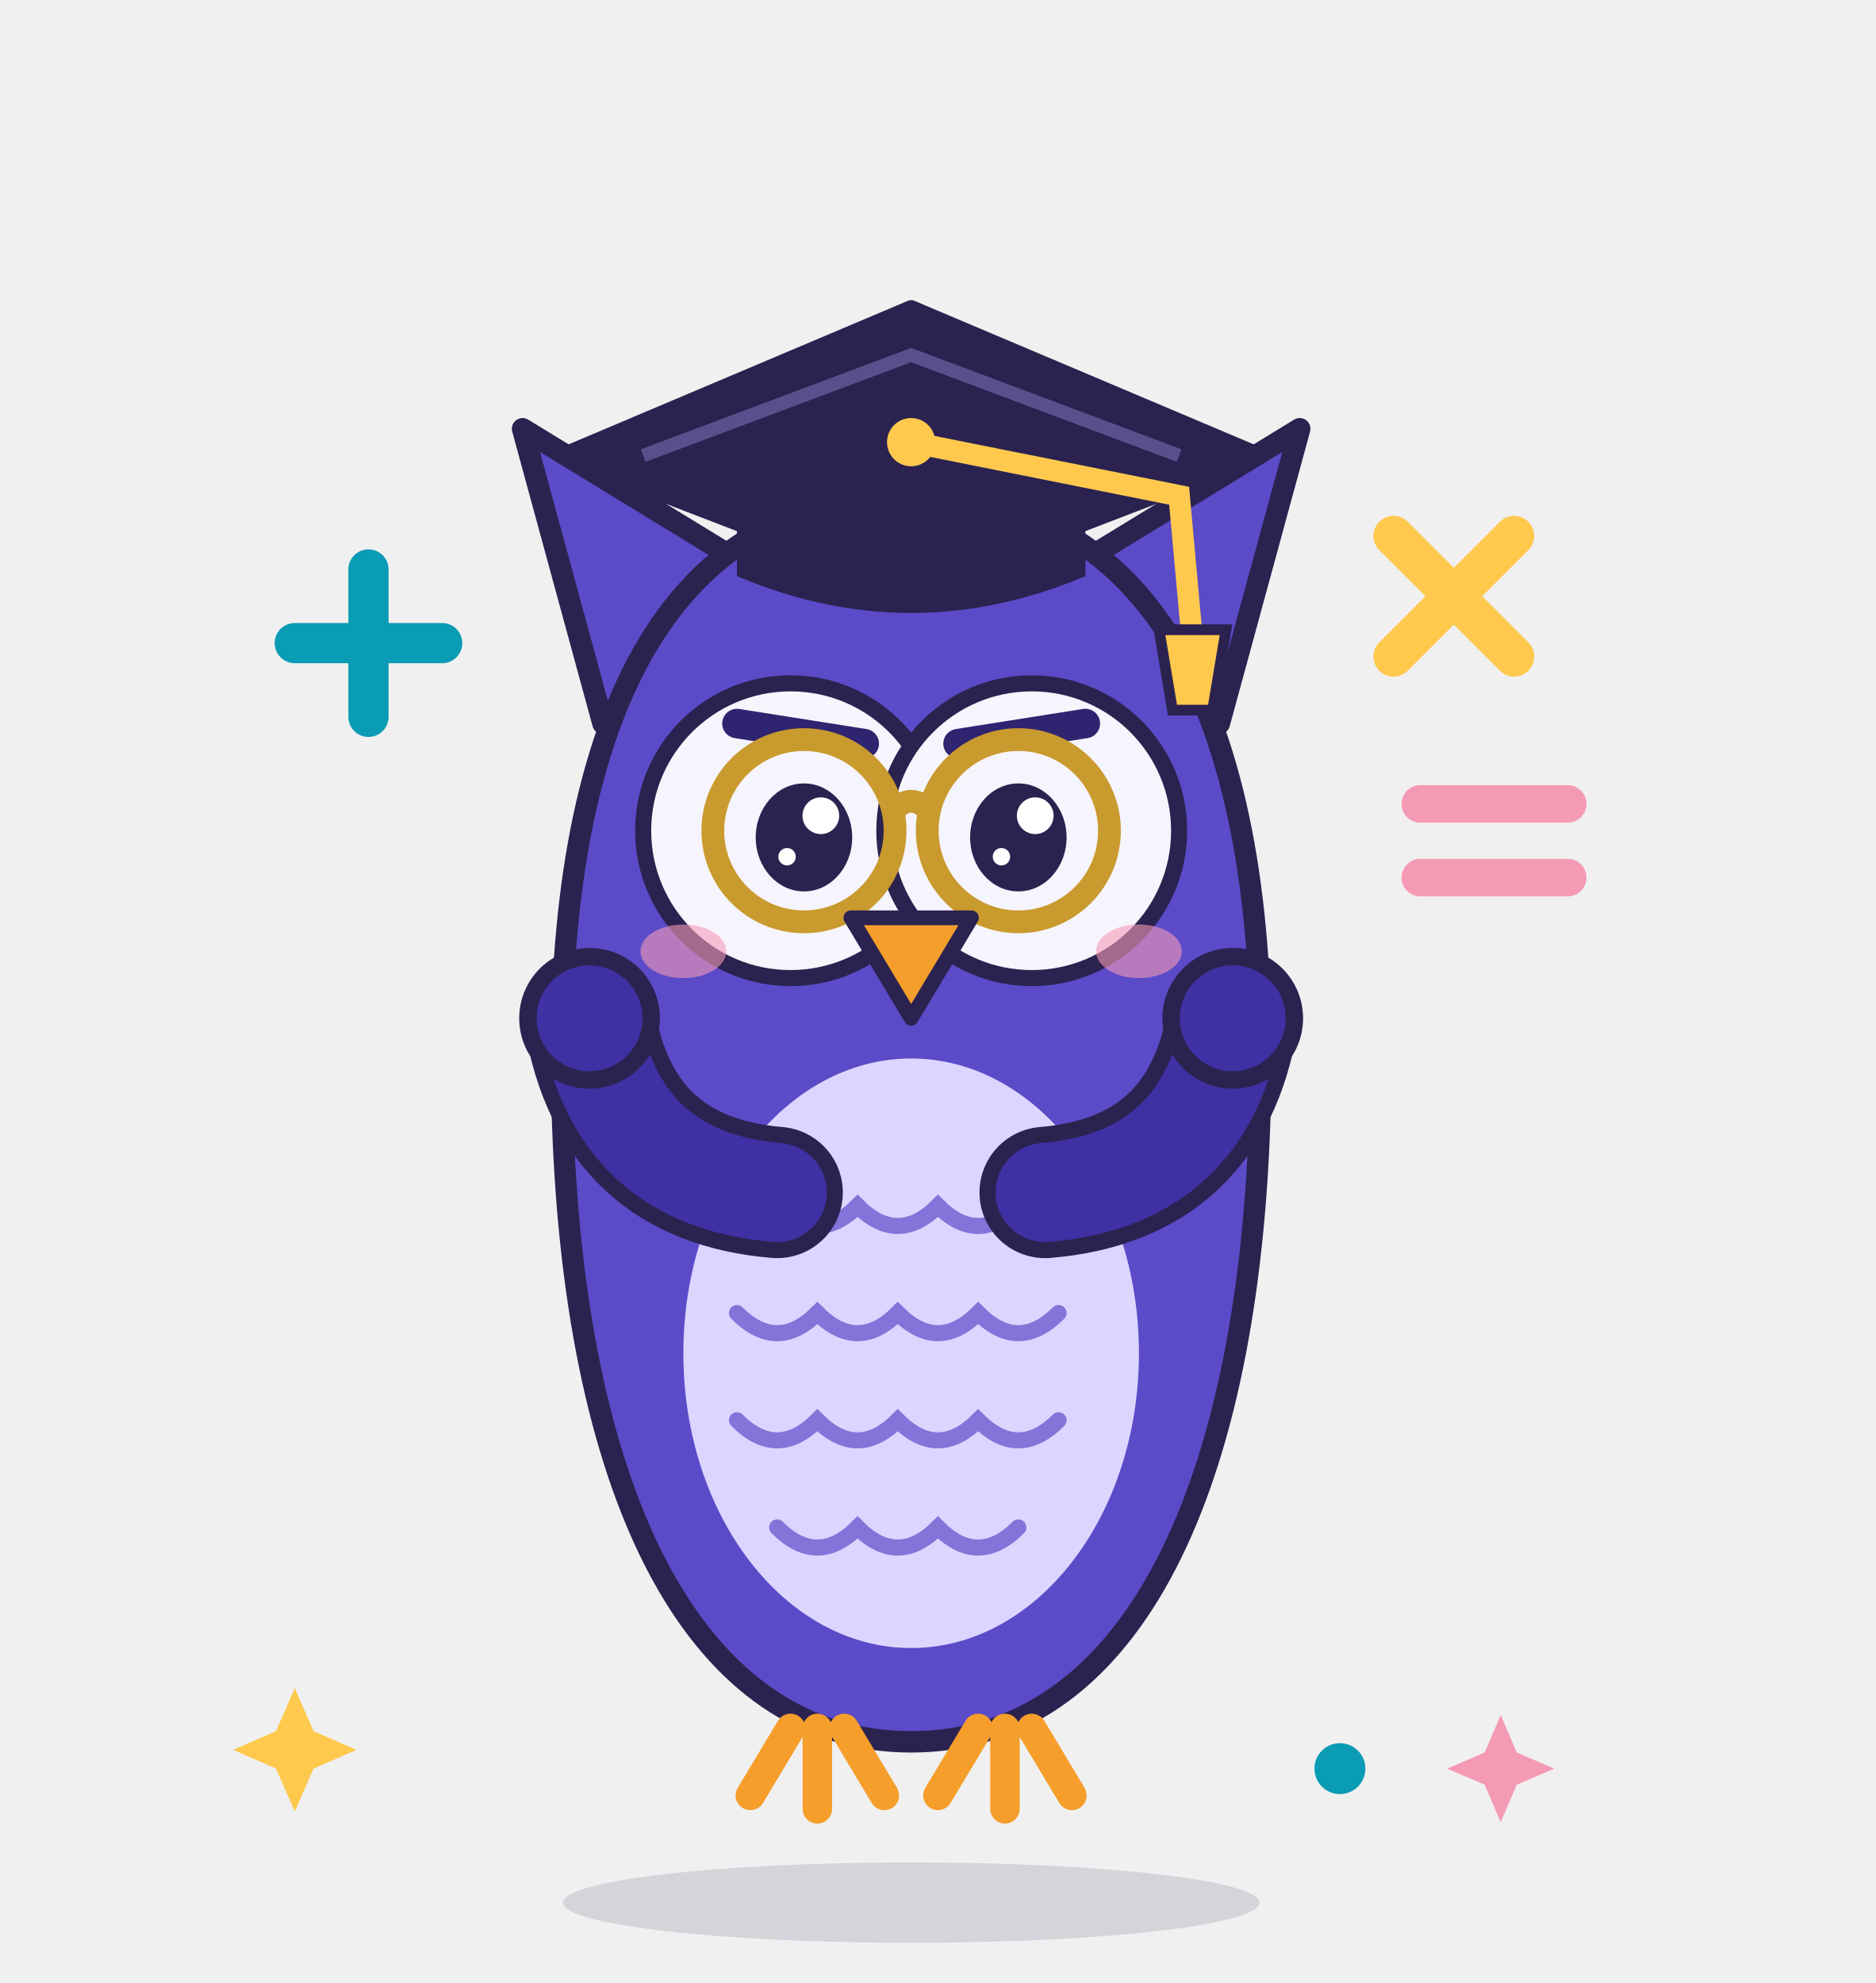
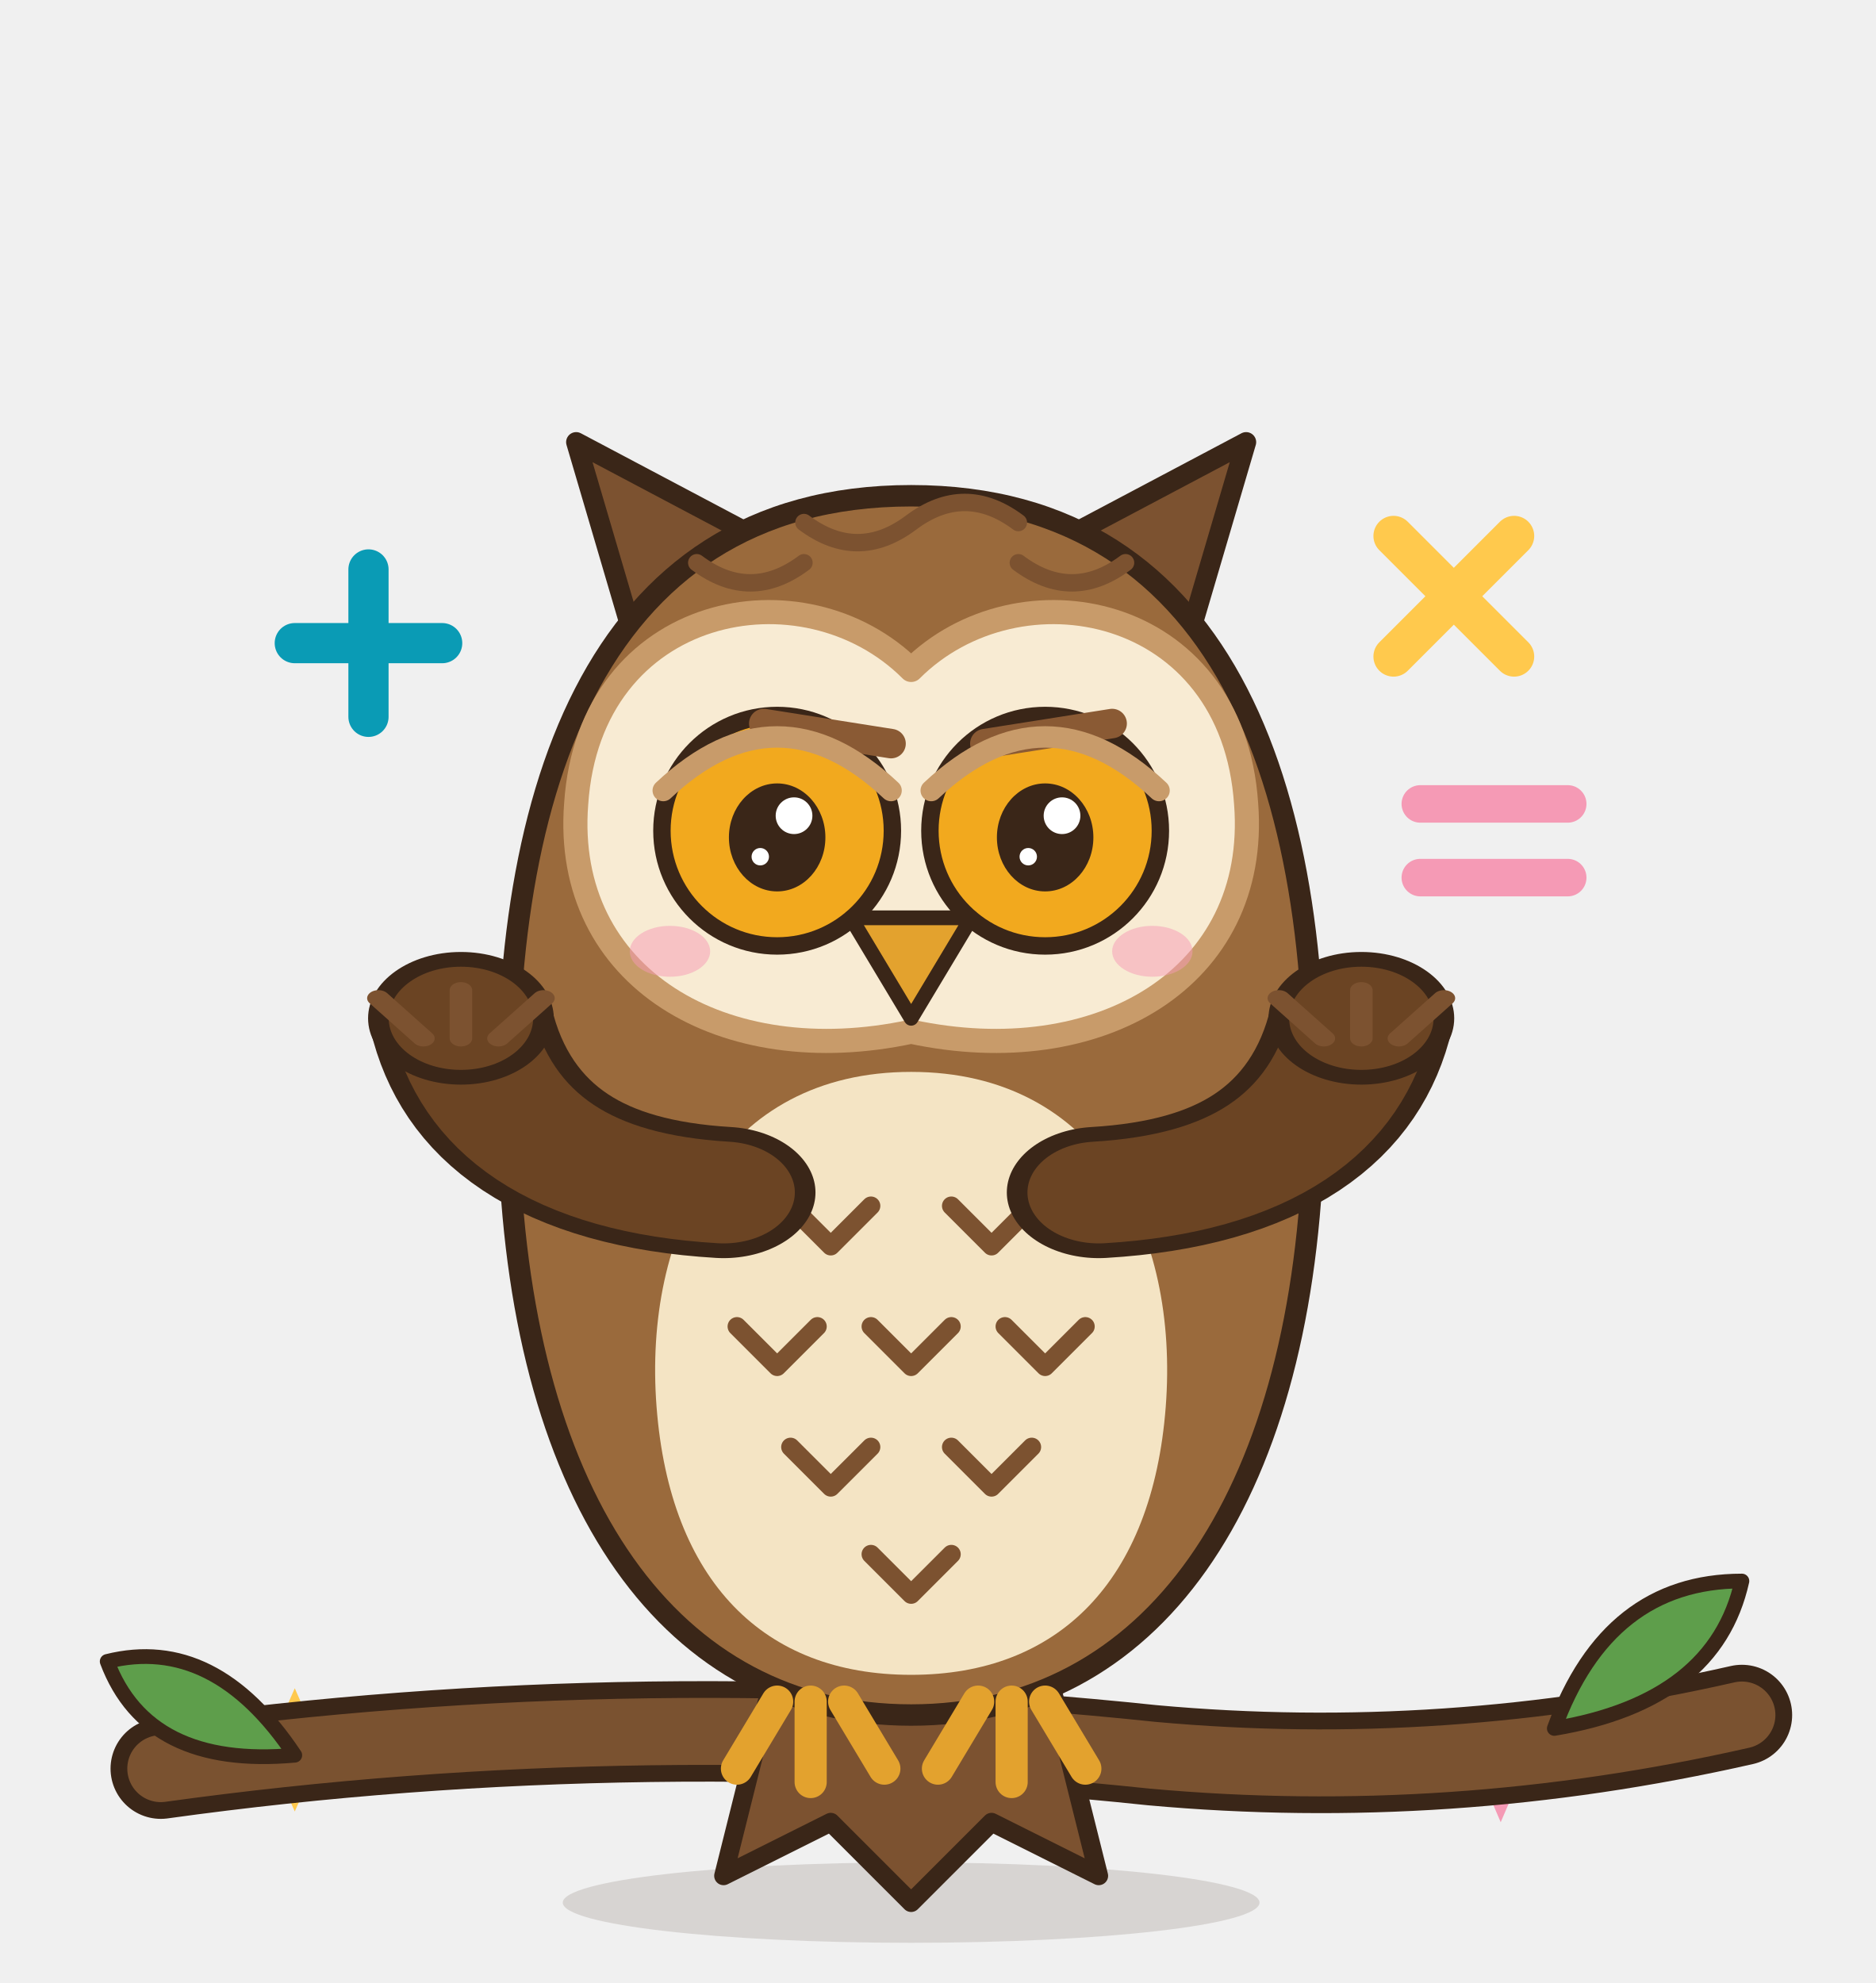
<svg xmlns="http://www.w3.org/2000/svg" viewBox="-8 -28 140 148" width="280" height="296" role="img" aria-labelledby="t">
  <style>.rd-wingL{transform-box:fill-box;transform-origin:100% 70%;animation:rd-flapL .38s ease-in-out infinite alternate}
.rd-wingR{transform-box:fill-box;transform-origin:0% 70%;animation:rd-flapR .38s ease-in-out infinite alternate}
.rd-star{transform-box:fill-box;transform-origin:center;animation:rd-star 2.2s ease-in-out infinite}
.rd-dust{transform-box:fill-box;transform-origin:center;animation:rd-dust 3s ease-in infinite}.rd-dust.b{animation-delay:1s}.rd-dust.c{animation-delay:2s}
.rd-shine{animation:rd-shine 3s ease-in-out infinite}
.rd-all{transform-box:fill-box;transform-origin:50% 100%;animation:rd-float 2.4s ease-in-out infinite}
.rd-look{animation:rd-look 5s ease-in-out infinite}
.rd-swing{transform-box:fill-box;transform-origin:100% 0%;animation:rd-swing 1.6s ease-in-out infinite alternate}
.rd-tip{transform-box:fill-box;transform-origin:center;animation:rd-tip 1.2s ease-in-out infinite alternate}
.rd-cheek{animation:rd-cheek 2.4s ease-in-out infinite}
.rd-dust,.rd-look,.rd-eyes,.rd-mouth-t,.rd-wave,.rd-bulb,.rd-ping,.rd-spark,.rd-dot,.rd-drop,.rd-sym,.rd-armL,.rd-armR,.rd-q{transform-box:fill-box;transform-origin:center}
.rd-eyes{animation:rd-blink 3.2s infinite}
.rd-ping{animation:rd-ping 2.4s ease-out infinite;transform-origin:50% 100%}
.rd-ping.b{animation-delay:.5s}
.rd-wave{transform-origin:0% 100%;animation:rd-wave .55s ease-in-out infinite alternate}
.rd-mouth-t{animation:rd-talk .24s ease-in-out infinite alternate}
.rd-snd{animation:rd-fade 1s ease-in-out infinite}.rd-snd.b{animation-delay:.3s}
.rd-bulb{animation:rd-pop 1.4s ease-in-out infinite alternate}
.rd-dot{animation:rd-fade 1.6s ease-in-out infinite}.rd-dot.b{animation-delay:.25s}.rd-dot.c{animation-delay:.5s}
.rd-spark{animation:rd-twinkle 1.1s ease-in-out infinite alternate}.rd-spark.b{animation-delay:.35s}.rd-spark.c{animation-delay:.7s}
.rd-jump{animation:rd-jump .5s cubic-bezier(.3,0,.5,1) infinite alternate}
.rd-drop{animation:rd-drop 1.8s ease-in infinite}
.rd-sym{animation:rd-bob 1.8s ease-in-out infinite alternate}.rd-sym.b{animation-delay:.4s}.rd-sym.c{animation-delay:.8s}
.rd-q{animation:rd-tilt 1.6s ease-in-out infinite alternate}
.rd-point{transform-box:fill-box;transform-origin:0% 100%;animation:rd-point .8s ease-in-out infinite alternate}
.rd-fist{transform-box:fill-box;transform-origin:100% 100%;animation:rd-fist .5s ease-in-out infinite alternate}
@keyframes rd-float{0%,100%{transform:translateY(0) rotate(0deg) scale(1,1)}25%{transform:translateY(-5px) rotate(-2.5deg) scale(.98,1.03)}50%{transform:translateY(-7px) rotate(0deg) scale(1,1)}75%{transform:translateY(-5px) rotate(2.5deg) scale(.98,1.03)}}
@keyframes rd-flapL{from{transform:rotate(8deg) scaleX(1)}to{transform:rotate(-14deg) scaleX(.72)}}
@keyframes rd-flapR{from{transform:rotate(-8deg) scaleX(1)}to{transform:rotate(14deg) scaleX(.72)}}
@keyframes rd-star{0%,100%{transform:rotate(0deg) scale(1)}50%{transform:rotate(72deg) scale(1.22)}}
@keyframes rd-dust{0%{transform:translateY(8px) scale(.3);opacity:0}20%{opacity:1}100%{transform:translateY(-26px) scale(1) rotate(90deg);opacity:0}}
@keyframes rd-shine{0%,100%{opacity:.35}50%{opacity:.75}}
@keyframes rd-look{0%,30%,100%{transform:translateX(0)}38%,55%{transform:translateX(-2.5px)}63%,80%{transform:translateX(2.5px)}}
@keyframes rd-swing{from{transform:rotate(-12deg)}to{transform:rotate(10deg)}}
@keyframes rd-tip{from{transform:scale(.85)}to{transform:scale(1.25)}}
@keyframes rd-cheek{0%,100%{opacity:.35}50%{opacity:.75}}
@keyframes rd-blink{0%,93%,100%{transform:scaleY(1)}96.5%{transform:scaleY(.08)}}
@keyframes rd-ping{0%{opacity:.9;transform:scale(.5)}100%{opacity:0;transform:scale(1.25)}}
@keyframes rd-wave{from{transform:rotate(-18deg)}to{transform:rotate(24deg)}}
@keyframes rd-talk{from{transform:scaleY(.3)}to{transform:scaleY(1.4)}}
@keyframes rd-fade{0%,100%{opacity:.15}50%{opacity:1}}
@keyframes rd-pop{from{transform:scale(.8) rotate(-6deg)}to{transform:scale(1.2) rotate(6deg)}}
@keyframes rd-twinkle{from{transform:scale(.4) rotate(0deg);opacity:.3}to{transform:scale(1.1) rotate(25deg);opacity:1}}
@keyframes rd-jump{from{transform:translateY(0) scale(1.04,.96)}to{transform:translateY(-12px) scale(.97,1.04)}}
@keyframes rd-drop{0%{transform:translateY(-3px);opacity:0}25%{opacity:1}100%{transform:translateY(9px);opacity:0}}
@keyframes rd-bob{from{transform:translateY(4px) rotate(-8deg)}to{transform:translateY(-5px) rotate(8deg)}}
@keyframes rd-tilt{from{transform:rotate(-14deg) translateY(2px)}to{transform:rotate(14deg) translateY(-3px)}}
@keyframes rd-point{from{transform:rotate(4deg)}to{transform:rotate(-16deg)}}
@keyframes rd-fist{from{transform:rotate(-6deg)}to{transform:rotate(16deg)}}
@media (prefers-reduced-motion:reduce){.rd-all,.rd-all *{animation:none!important}}</style>
-   <ellipse cx="60" cy="114" rx="26" ry="3" fill="#2B2250" opacity=".14" />
+   <ellipse cx="60" cy="114" rx="26" ry="3" fill="#3A2618" opacity=".14" />
  <path class="rd-dust" d="M14 98 l1.4 3.2 l3.2 1.4 l-3.2 1.4 l-1.4 3.2 l-1.4 -3.2 l-3.2 -1.4 l3.2 -1.4 z" fill="#FFC94D" />
  <path class="rd-dust b" d="M104 100 l1.2 2.8 l2.8 1.2 l-2.8 1.2 l-1.2 2.8 l-1.2 -2.8 l-2.8 -1.2 l2.8 -1.2 z" fill="#F59AB5" />
  <circle class="rd-dust c" cx="92" cy="104" r="1.9" fill="#0A9BB5" />
  <g class="rd-all">
    <g>
-       <path d="M37 26 L31 4 L49 15 Z M83 26 L89 4 L71 15 Z" fill="#5B4BC8" stroke="#2B2250" stroke-width="1.6" stroke-linejoin="round" />
-       <path d="M60 9 C81 9 87 31 86 56 C85 84 76 102 60 102 C44 102 35 84 34 56 C33 31 39 9 60 9 Z" fill="#5B4BC8" stroke="#2B2250" stroke-width="1.6" />
-       <ellipse cx="60" cy="73" rx="17" ry="22" fill="#DCD5FF" />
-       <path d="M50 62 q3 3 6 0 q3 3 6 0 q3 3 6 0 M47 70 q3 3 6 0 q3 3 6 0 q3 3 6 0 q3 3 6 0 M47 78 q3 3 6 0 q3 3 6 0 q3 3 6 0 q3 3 6 0 M50 86 q3 3 6 0 q3 3 6 0 q3 3 6 0" fill="none" stroke="#5B4BC8" stroke-width="1.2" stroke-linecap="round" opacity=".7" />
-       <path d="M51 101 l-3 5 M53 101 v6 M55 101 l3 5 M65 101 l-3 5 M67 101 v6 M69 101 l3 5" stroke="#F59E2B" stroke-width="2.2" stroke-linecap="round" />
-       <path d="M41 22 Q51 26 60 31 Q69 26 79 22 Q74 46 60 51 Q46 46 41 22 Z" fill="#F6F4FC" opacity=".0" />
-       <circle cx="51" cy="34" r="11" fill="#F6F4FC" stroke="#2B2250" stroke-width="1.2" />
-       <circle cx="69" cy="34" r="11" fill="#F6F4FC" stroke="#2B2250" stroke-width="1.2" />
+       <path d="M4 104 Q40 99 78 103 Q100 105 122 100" fill="none" stroke="#3A2618" stroke-width="7.5" stroke-linecap="round" />
+       <path d="M4 104 Q40 99 78 103 Q100 105 122 100" fill="none" stroke="#7A5230" stroke-width="5" stroke-linecap="round" />
+       <g class="rd-swing">
+         <path d="M108 101 Q112 90 122 90 Q120 99 108 101 Z" fill="#5E9E4B" stroke="#3A2618" stroke-width="1.1" stroke-linejoin="round" />
+       </g>
+       <path d="M14 103 Q8 94 0 96 Q3 104 14 103 Z" fill="#5E9E4B" stroke="#3A2618" stroke-width="1.1" stroke-linejoin="round" />
+       <path d="M50 96 L46 112 L54 108 L60 114 L66 108 L74 112 L70 96 Z" fill="#7C5230" stroke="#3A2618" stroke-width="1.4" stroke-linejoin="round" />
+       <path d="M40 22 L35 5 L52 14 Z M80 22 L85 5 L68 14 Z" fill="#7C5230" stroke="#3A2618" stroke-width="1.5" stroke-linejoin="round" />
+       <path d="M60 9 C84 9 91 32 90 58 C89 84 78 100 60 100 C42 100 31 84 30 58 C29 32 36 9 60 9 Z" fill="#9A6A3C" stroke="#3A2618" stroke-width="1.6" />
+       <path d="M44 14 q4 3 8 0 M68 14 q4 3 8 0 M52 11 q4 3 8 0 q4 -3 8 0" fill="none" stroke="#7C5230" stroke-width="1.3" stroke-linecap="round" />
+       <path d="M60 52 C74 52 80 64 79 77 C78 90 71 97 60 97 C49 97 42 90 41 77 C40 64 46 52 60 52 Z" fill="#F4E4C4" />
+       <path d="M51 62 l3 3 l3 -3 M63 62 l3 3 l3 -3 M47 71 l3 3 l3 -3 M57 71 l3 3 l3 -3 M67 71 l3 3 l3 -3 M51 80 l3 3 l3 -3 M63 80 l3 3 l3 -3 M57 88 l3 3 l3 -3" fill="none" stroke="#7C5230" stroke-width="1.4" stroke-linecap="round" stroke-linejoin="round" />
+       <path d="M50 99 l-3 5 M52.5 99 v6 M55 99 l3 5 M65 99 l-3 5 M67.5 99 v6 M70 99 l3 5" stroke="#E3A22E" stroke-width="2.4" stroke-linecap="round" />
+       <path d="M60 22 C52 14 36 17 35 32 C34 45 46 52 60 49 C74 52 86 45 85 32 C84 17 68 14 60 22 Z" fill="#F8EBD3" stroke="#C89B6A" stroke-width="1.8" stroke-linejoin="round" />
      <g class="rd-cheek">
-         <ellipse cx="43" cy="43" rx="3.2" ry="2" fill="#F59AB5" opacity=".6" />
-         <ellipse cx="77" cy="43" rx="3.2" ry="2" fill="#F59AB5" opacity=".6" />
+         <ellipse cx="42" cy="43" rx="3" ry="1.9" fill="#F59AB5" opacity=".5" />
+         <ellipse cx="78" cy="43" rx="3" ry="1.9" fill="#F59AB5" opacity=".5" />
      </g>
+       <circle cx="50" cy="34" r="8.6" fill="#F2A91E" stroke="#3A2618" stroke-width="1.3" />
+       <circle cx="70" cy="34" r="8.6" fill="#F2A91E" stroke="#3A2618" stroke-width="1.3" />
      <g class="rd-look">
        <g class="rd-eyes">
-           <ellipse cx="52" cy="34.5" rx="3.6" ry="4.03" fill="#2B2250" />
-           <circle cx="53.26" cy="32.88" r="1.37" fill="#FFFFFF" />
-           <circle cx="50.74" cy="35.94" r="0.65" fill="#FFFFFF" />
-           <ellipse cx="68" cy="34.5" rx="3.6" ry="4.03" fill="#2B2250" />
-           <circle cx="69.26" cy="32.88" r="1.37" fill="#FFFFFF" />
-           <circle cx="66.74" cy="35.94" r="0.65" fill="#FFFFFF" />
-           <path d="M47 26 L56.5 27.5" fill="none" stroke="#2E2470" stroke-width="2.2" stroke-linecap="round" />
-           <path d="M73 26 L63.5 27.5" fill="none" stroke="#2E2470" stroke-width="2.2" stroke-linecap="round" />
+           <g transform="translate(-2 0)">
+             <ellipse cx="52" cy="34.5" rx="3.6" ry="4.03" fill="#3A2618" />
+             <circle cx="53.26" cy="32.88" r="1.37" fill="#FFFFFF" />
+             <circle cx="50.74" cy="35.94" r="0.65" fill="#FFFFFF" />
+           </g>
+           <g transform="translate(2 0)">
+             <ellipse cx="68" cy="34.5" rx="3.6" ry="4.03" fill="#3A2618" />
+             <circle cx="69.26" cy="32.88" r="1.37" fill="#FFFFFF" />
+             <circle cx="66.74" cy="35.94" r="0.65" fill="#FFFFFF" />
+             <path d="M47 26 L56.5 27.5" fill="none" stroke="#8A5A34" stroke-width="2.2" stroke-linecap="round" />
+             <path d="M73 26 L63.5 27.5" fill="none" stroke="#8A5A34" stroke-width="2.2" stroke-linecap="round" />
+           </g>
        </g>
      </g>
-       <g fill="none" stroke="#C99A2E" stroke-width="1.7">
-         <circle cx="52" cy="34" r="6.8" />
-         <circle cx="68" cy="34" r="6.8" />
-         <path d="M58.6 32.6 Q60 31 61.4 32.6" />
-       </g>
-       <path d="M55.5 40.5 L64.5 40.5 L60 48 Z" fill="#F59E2B" stroke="#2B2250" stroke-width="1.1" stroke-linejoin="round" />
-       <path d="M47 9 L47 15 Q60 20.5 73 15 L73 9 Z" fill="#2B2250" />
-       <path d="M34 6 L60 -5 L86 6 L60 16 Z" fill="#2B2250" stroke="#2B2250" stroke-width="1.2" stroke-linejoin="round" />
-       <path d="M40 6 L60 -1.5 L80 6" fill="none" stroke="#5A4E8C" stroke-width="1" />
-       <circle cx="60" cy="5" r="1.8" fill="#FFC94D" />
-       <g class="rd-swing">
-         <path d="M60 5 L80 9 L81 20" fill="none" stroke="#FFC94D" stroke-width="1.6" stroke-linecap="round" />
-         <path d="M78.5 19 h5 l-1 6 h-3 Z" fill="#FFC94D" stroke="#2B2250" stroke-width=".8" />
-       </g>
-       <g class="rd-fist">
-         <g>
-           <path d="M50 61 Q38 60 36 48" fill="none" stroke="#2B2250" stroke-width="9.8" stroke-linecap="round" />
-           <path d="M50 61 Q38 60 36 48" fill="none" stroke="#3F31A3" stroke-width="7.4" stroke-linecap="round" />
-           <circle cx="36" cy="48" r="4.6" fill="#3F31A3" stroke="#2B2250" stroke-width="1.3" />
+       <path d="M41.5 31 Q50 23 58.5 31 M61.5 31 Q70 23 78.5 31" fill="none" stroke="#C89B6A" stroke-width="1.6" stroke-linecap="round" />
+       <path d="M55.5 40.5 L64.5 40.5 L60 48 Z" fill="#E3A22E" stroke="#3A2618" stroke-width="1.1" stroke-linejoin="round" />
+       <g transform="translate(60 0) scale(1.4 1) translate(-60 0)">
+         <g class="rd-fist">
+           <g>
+             <path d="M50 61 Q38 60 36 48" fill="none" stroke="#3A2618" stroke-width="9.8" stroke-linecap="round" />
+             <path d="M50 61 Q38 60 36 48" fill="none" stroke="#6B4423" stroke-width="7.6" stroke-linecap="round" />
+             <circle cx="36" cy="48" r="4.4" fill="#6B4423" stroke="#3A2618" stroke-width="1.1" />
+             <path d="M34.0 49.5 l-2.4 -3 M36 49.5 l0 -3.6 M38.0 49.5 l2.4 -3" stroke="#7C5230" stroke-width="1.2" stroke-linecap="round" />
+           </g>
        </g>
-       </g>
-       <g class="rd-point">
-         <g>
-           <path d="M70 61 Q82 60 84 48" fill="none" stroke="#2B2250" stroke-width="9.8" stroke-linecap="round" />
-           <path d="M70 61 Q82 60 84 48" fill="none" stroke="#3F31A3" stroke-width="7.4" stroke-linecap="round" />
-           <circle cx="84" cy="48" r="4.6" fill="#3F31A3" stroke="#2B2250" stroke-width="1.3" />
+         <g class="rd-point">
+           <g>
+             <path d="M70 61 Q82 60 84 48" fill="none" stroke="#3A2618" stroke-width="9.8" stroke-linecap="round" />
+             <path d="M70 61 Q82 60 84 48" fill="none" stroke="#6B4423" stroke-width="7.6" stroke-linecap="round" />
+             <circle cx="84" cy="48" r="4.4" fill="#6B4423" stroke="#3A2618" stroke-width="1.1" />
+             <path d="M82.0 49.5 l-2.4 -3 M84 49.5 l0 -3.6 M86.0 49.5 l2.4 -3" stroke="#7C5230" stroke-width="1.2" stroke-linecap="round" />
+           </g>
        </g>
      </g>
      <path class="rd-sym" d="M14 20 h11 M19.5 14.5 v11" stroke="#0A9BB5" stroke-width="3" stroke-linecap="round" />
      <path class="rd-sym b" d="M96 12 l9 9 M105 12 l-9 9" stroke="#FFC94D" stroke-width="3" stroke-linecap="round" />
      <path class="rd-sym c" d="M98 32 h11 M98 37.5 h11" stroke="#F59AB5" stroke-width="2.8" stroke-linecap="round" />
    </g>
  </g>
</svg>
